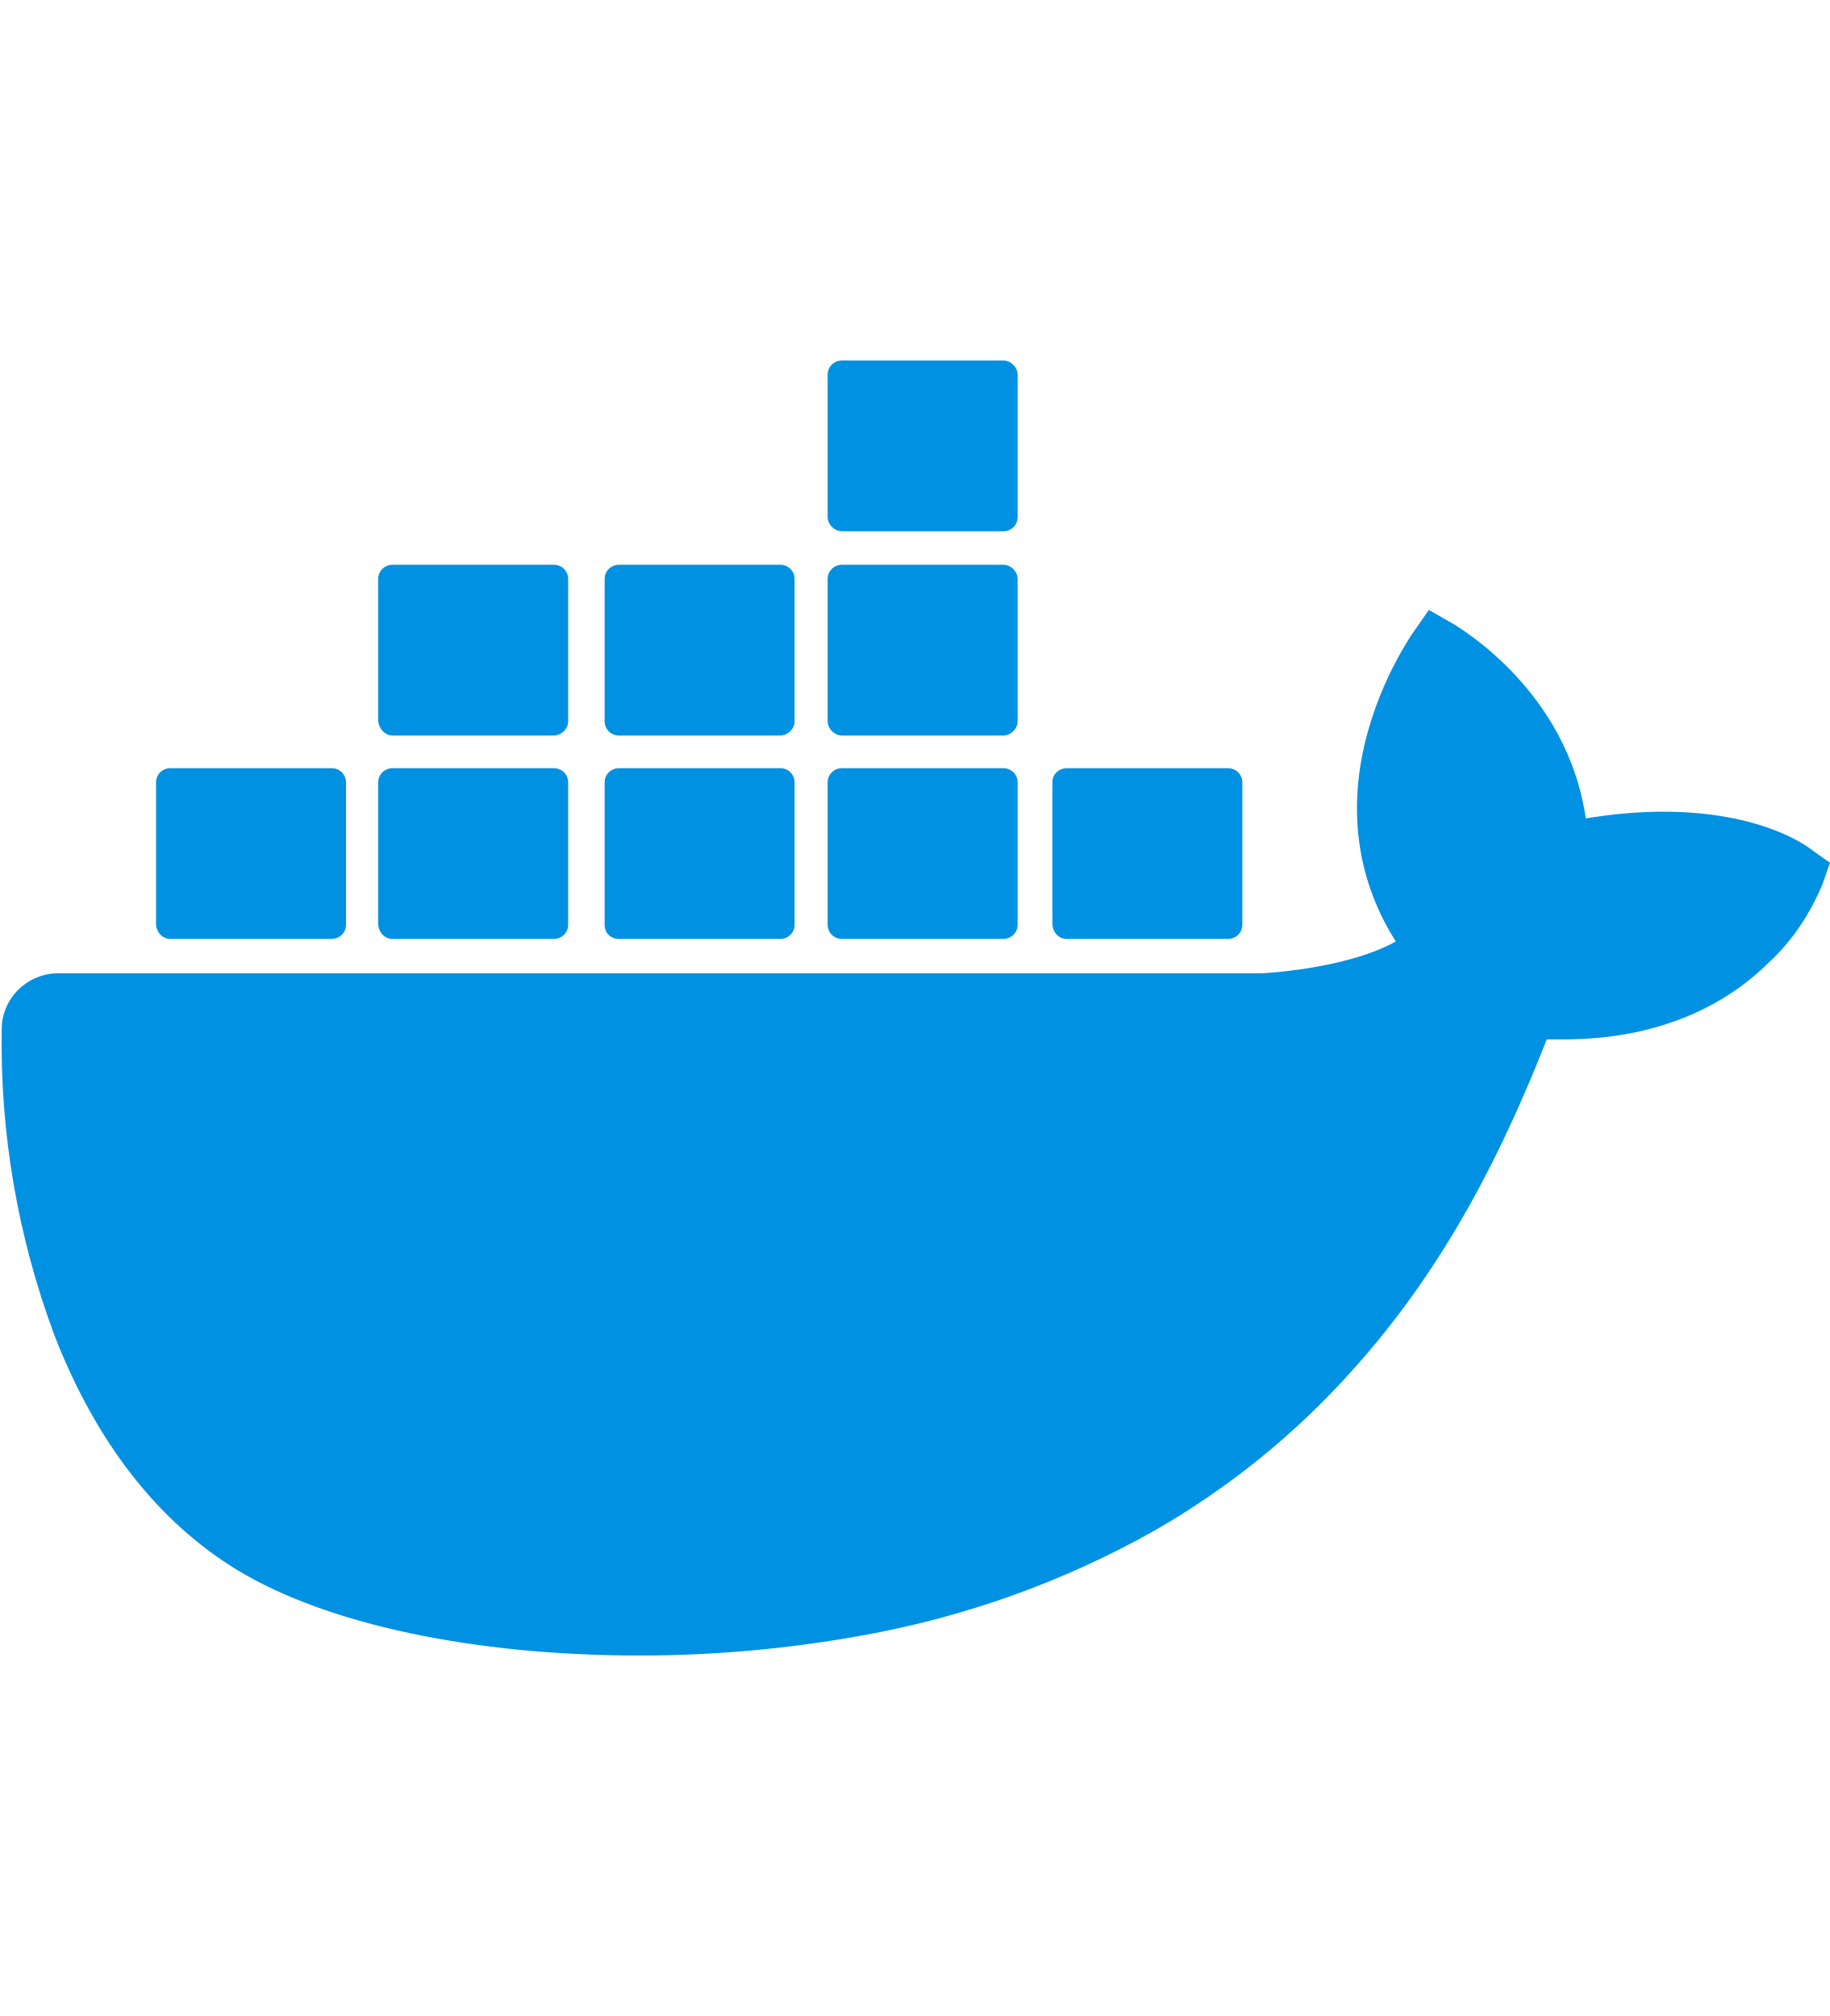
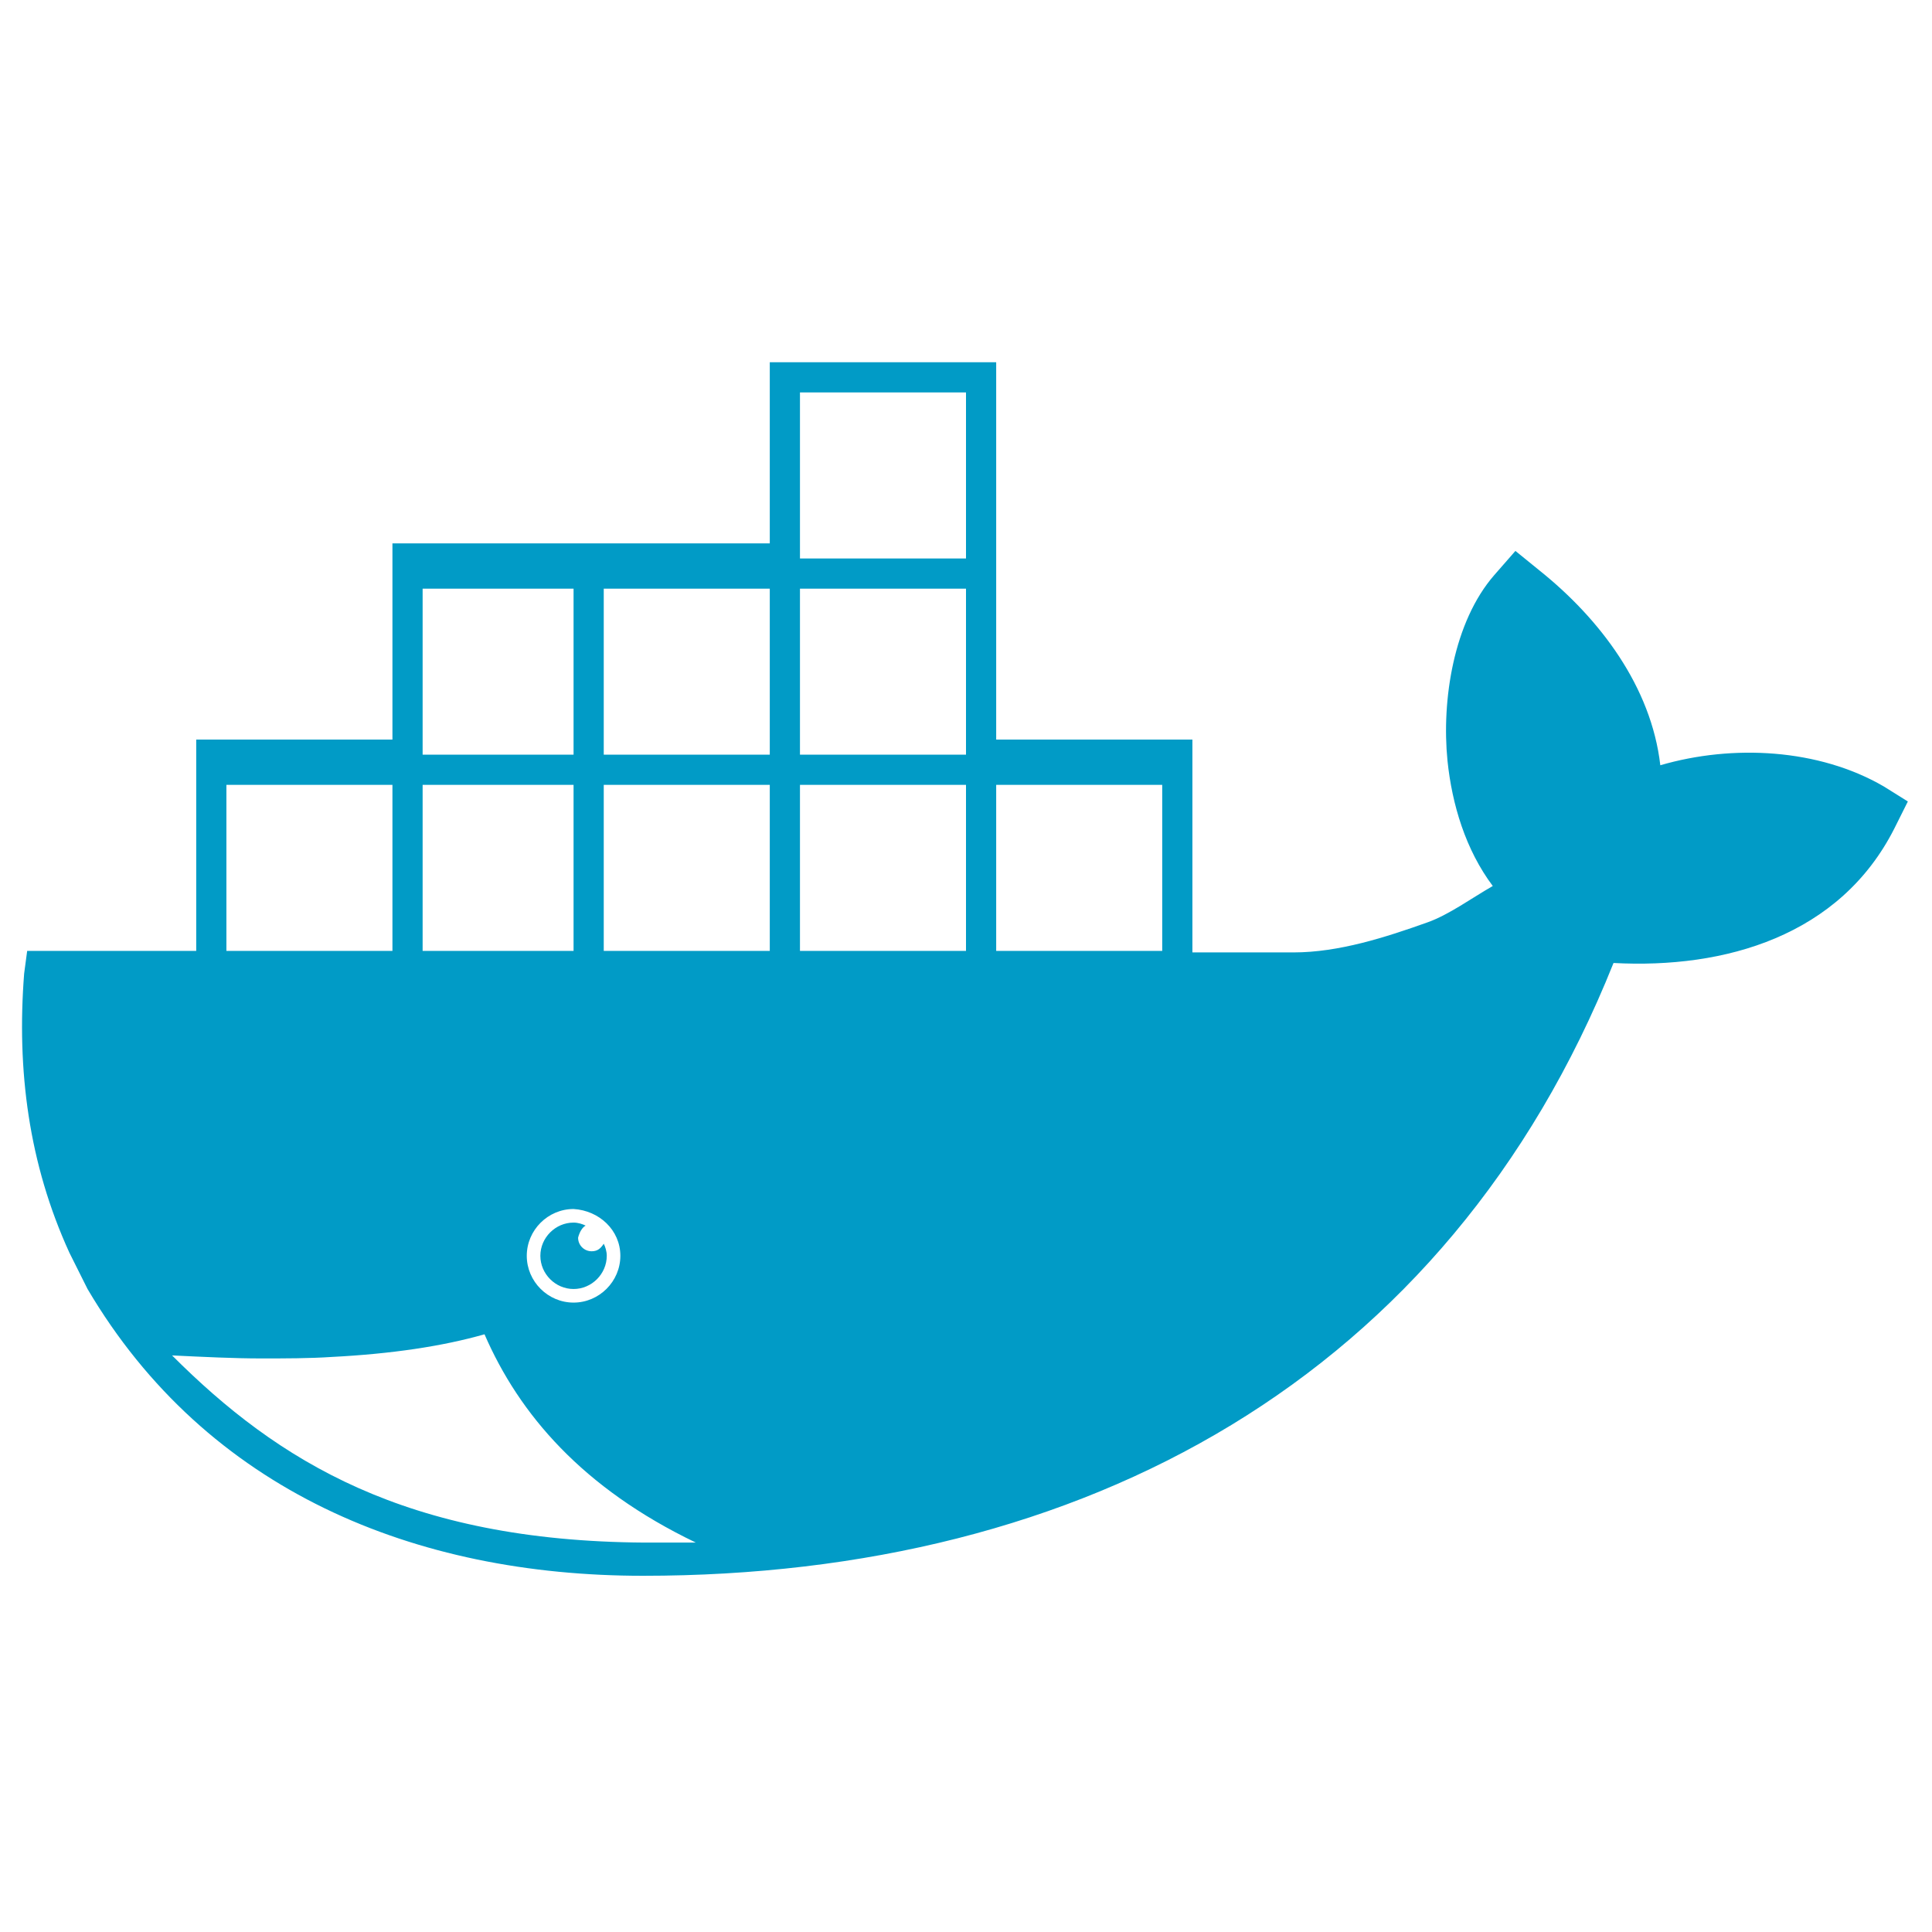
- <svg xmlns="http://www.w3.org/2000/svg" height="2500" viewBox="-.557 117.607 598.543 423.631" width="2269">
-   <g fill="#0091e2">
-     <path d="m592.162 277.804c-1.664-1.37-16.642-12.597-48.815-12.597-8.321 0-16.92.822-25.24 2.191-6.102-41.898-41.327-62.162-42.714-63.257l-8.598-4.93-5.547 7.942c-6.934 10.68-12.204 22.729-15.255 35.052-5.824 23.824-2.219 46.279 9.985 65.447-14.7 8.216-38.553 10.133-43.545 10.406h-393.853c-10.262 0-18.583 8.216-18.583 18.348-.554 33.956 5.27 67.912 17.197 99.951 13.59 35.052 33.838 61.067 59.91 76.95 29.4 17.799 77.383 27.931 131.468 27.931 24.408 0 48.815-2.19 72.946-6.572 33.56-6.025 65.734-17.526 95.412-34.23a260.485 260.485 0 0 0 64.902-52.577c31.342-34.778 49.925-73.663 63.515-108.167h5.547c34.116 0 55.195-13.418 66.844-24.92 7.766-7.12 13.59-15.882 17.751-25.74l2.497-7.12z" />
-     <path d="m55.193 306.83h52.698c2.497 0 4.716-1.916 4.716-4.654v-46.553c0-2.465-1.942-4.655-4.716-4.655h-52.698c-2.496 0-4.715 1.916-4.715 4.655v46.553c.277 2.738 2.219 4.655 4.715 4.655zm72.668 0h52.699c2.496 0 4.715-1.916 4.715-4.654v-46.553c0-2.465-1.942-4.655-4.715-4.655h-52.7c-2.496 0-4.715 1.916-4.715 4.655v46.553c.278 2.738 2.22 4.655 4.715 4.655m74.055 0h52.699c2.496 0 4.715-1.917 4.715-4.655v-46.553c0-2.465-1.942-4.655-4.715-4.655h-52.699c-2.496 0-4.715 1.916-4.715 4.655v46.553c0 2.738 1.942 4.655 4.715 4.655zm72.946 0h52.699c2.496 0 4.715-1.917 4.715-4.655v-46.553c0-2.465-1.942-4.655-4.715-4.655h-52.699c-2.496 0-4.715 1.916-4.715 4.655v46.553c0 2.738 2.219 4.655 4.715 4.655zm-147-66.543h52.698c2.496 0 4.715-2.19 4.715-4.655v-46.553c0-2.465-1.942-4.656-4.715-4.656h-52.699c-2.496 0-4.715 1.917-4.715 4.656v46.553c.278 2.464 2.22 4.655 4.715 4.655m74.055 0h52.699c2.496 0 4.715-2.19 4.715-4.655v-46.553c0-2.465-1.942-4.656-4.715-4.656h-52.699c-2.496 0-4.715 1.917-4.715 4.656v46.553c0 2.464 1.942 4.655 4.715 4.655m72.946 0h52.699c2.496 0 4.715-2.19 4.715-4.655v-46.553c0-2.465-2.22-4.656-4.715-4.656h-52.699c-2.496 0-4.715 1.917-4.715 4.656v46.553c0 2.464 2.219 4.655 4.715 4.655m0-66.817h52.699c2.496 0 4.715-1.917 4.715-4.655v-46.553c0-2.465-2.22-4.656-4.715-4.656h-52.699c-2.496 0-4.715 1.917-4.715 4.656v46.553c0 2.464 2.219 4.655 4.715 4.655m73.5 133.36h52.699c2.496 0 4.715-1.917 4.715-4.655v-46.553c0-2.465-1.941-4.655-4.715-4.655h-52.698c-2.497 0-4.716 1.916-4.716 4.655v46.553c.278 2.738 2.22 4.655 4.716 4.655" />
-   </g>
+ <svg xmlns="http://www.w3.org/2000/svg" viewBox="0 0 128 128" id="docker">
+   <path fill="#019BC6" d="M124.8 52.1c-4.3-2.5-10-2.8-14.8-1.4-.6-5.2-4-9.7-8-12.9l-1.6-1.3-1.4 1.6c-2.7 3.1-3.5 8.3-3.1 12.3.3 2.9 1.2 5.9 3 8.3-1.4.8-2.9 1.9-4.3 2.4-2.8 1-5.9 2-8.9 2h-6.7v-14.1h-13v-25h-15v12h-25v13h-13v14h-11.2l-.2 1.5c-.5 6.4.3 12.6 3 18.5l1.1 2.2.1.2c7.9 13.4 21.7 19 36.8 19 29.2 0 53.3-13.1 64.3-40.6 7.4.4 15-1.8 18.6-8.9l.9-1.8-1.6-1zm-96.8-13.1h10v11h-10v-11zm13.1 44.2c0 1.7-1.4 3.1-3.1 3.1-1.7 0-3.1-1.4-3.1-3.1 0-1.7 1.4-3.1 3.1-3.1 1.7.1 3.1 1.4 3.1 3.1zm-13.1-31.2h10v11h-10v-11zm-13 0h11v11h-11v-11zm27.7 50.2c-15.8-.1-24.3-5.4-31.3-12.4 2.1.1 4.1.2 5.9.2 1.6 0 3.2 0 4.7-.1 3.9-.2 7.3-.7 10.1-1.5 2.3 5.3 6.5 10.2 14 13.8h-3.4zm8.3-39.2h-11v-11h11v11zm0-13h-11v-11h11v11zm13 13h-11v-11h11v11zm0-13h-11v-11h11v11zm0-13h-11v-11h11v11zm13 26h-11v-11h11v11zM38.8 81.2c-.2-.1-.5-.2-.8-.2-1.2 0-2.2 1-2.2 2.2 0 1.2 1 2.2 2.2 2.2s2.2-1 2.2-2.2c0-.3-.1-.6-.2-.8-.2.3-.4.5-.8.5-.5 0-.9-.4-.9-.9.1-.4.3-.7.5-.8z" />
</svg>
